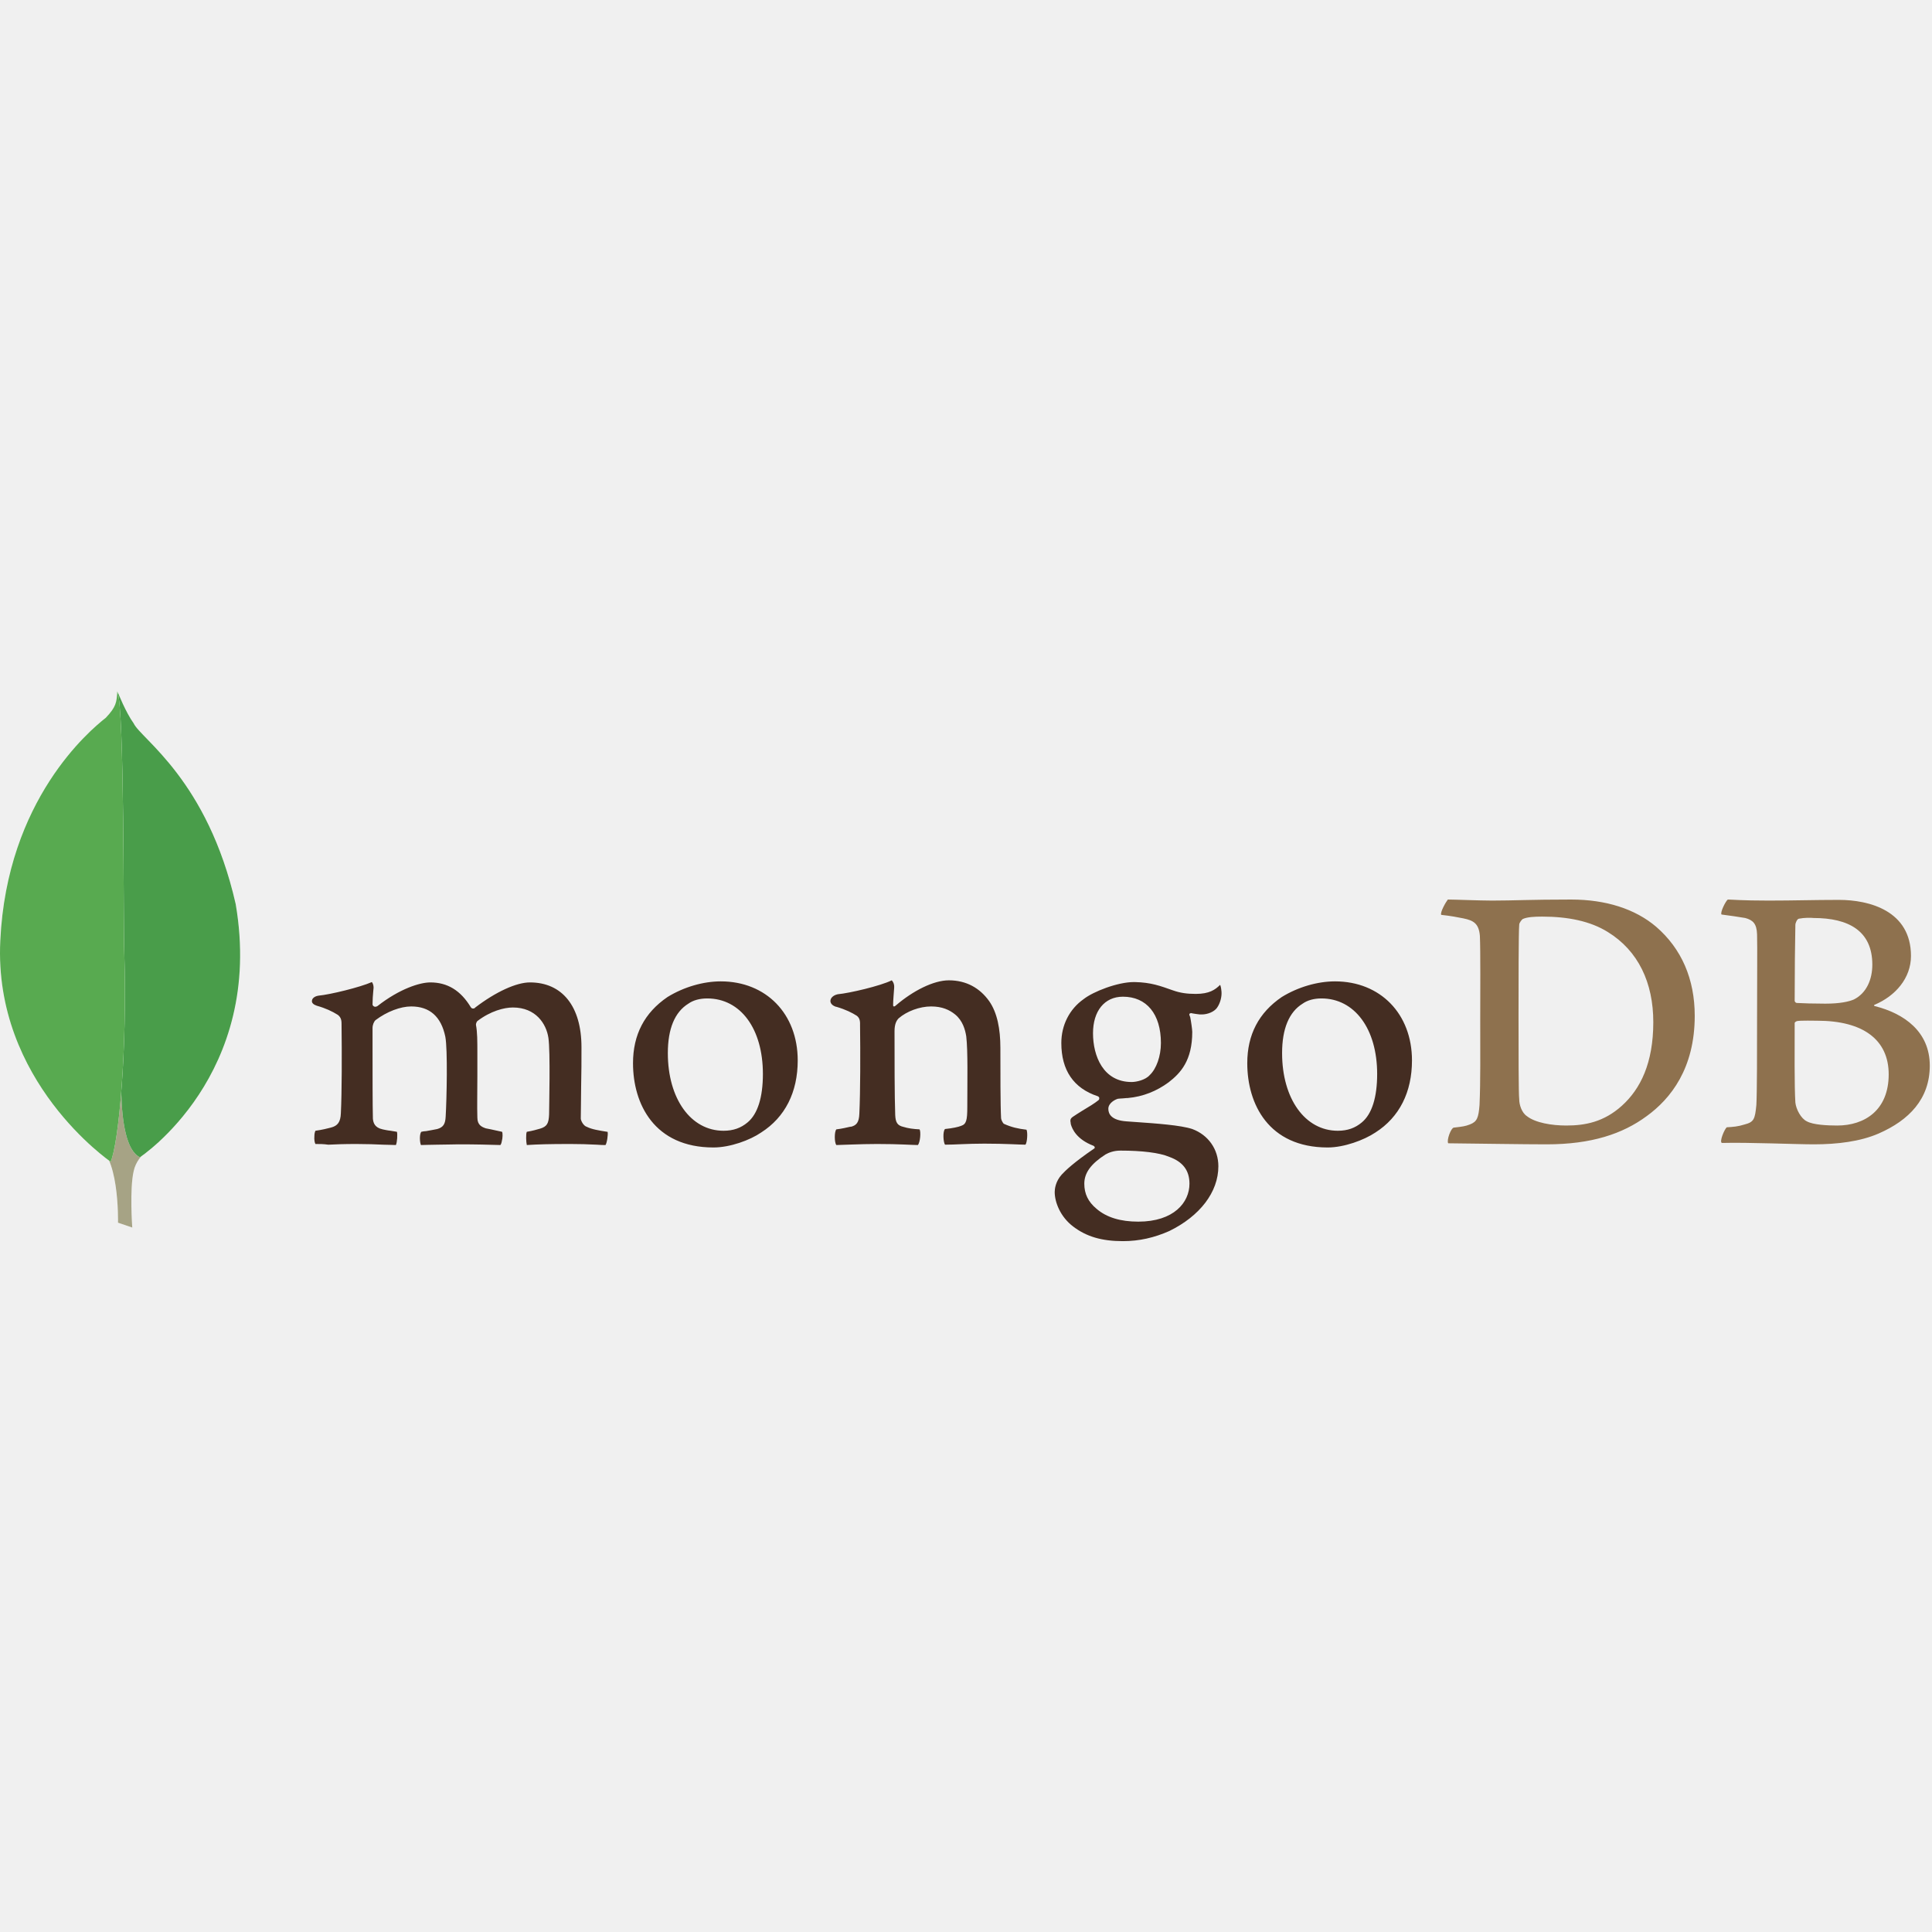
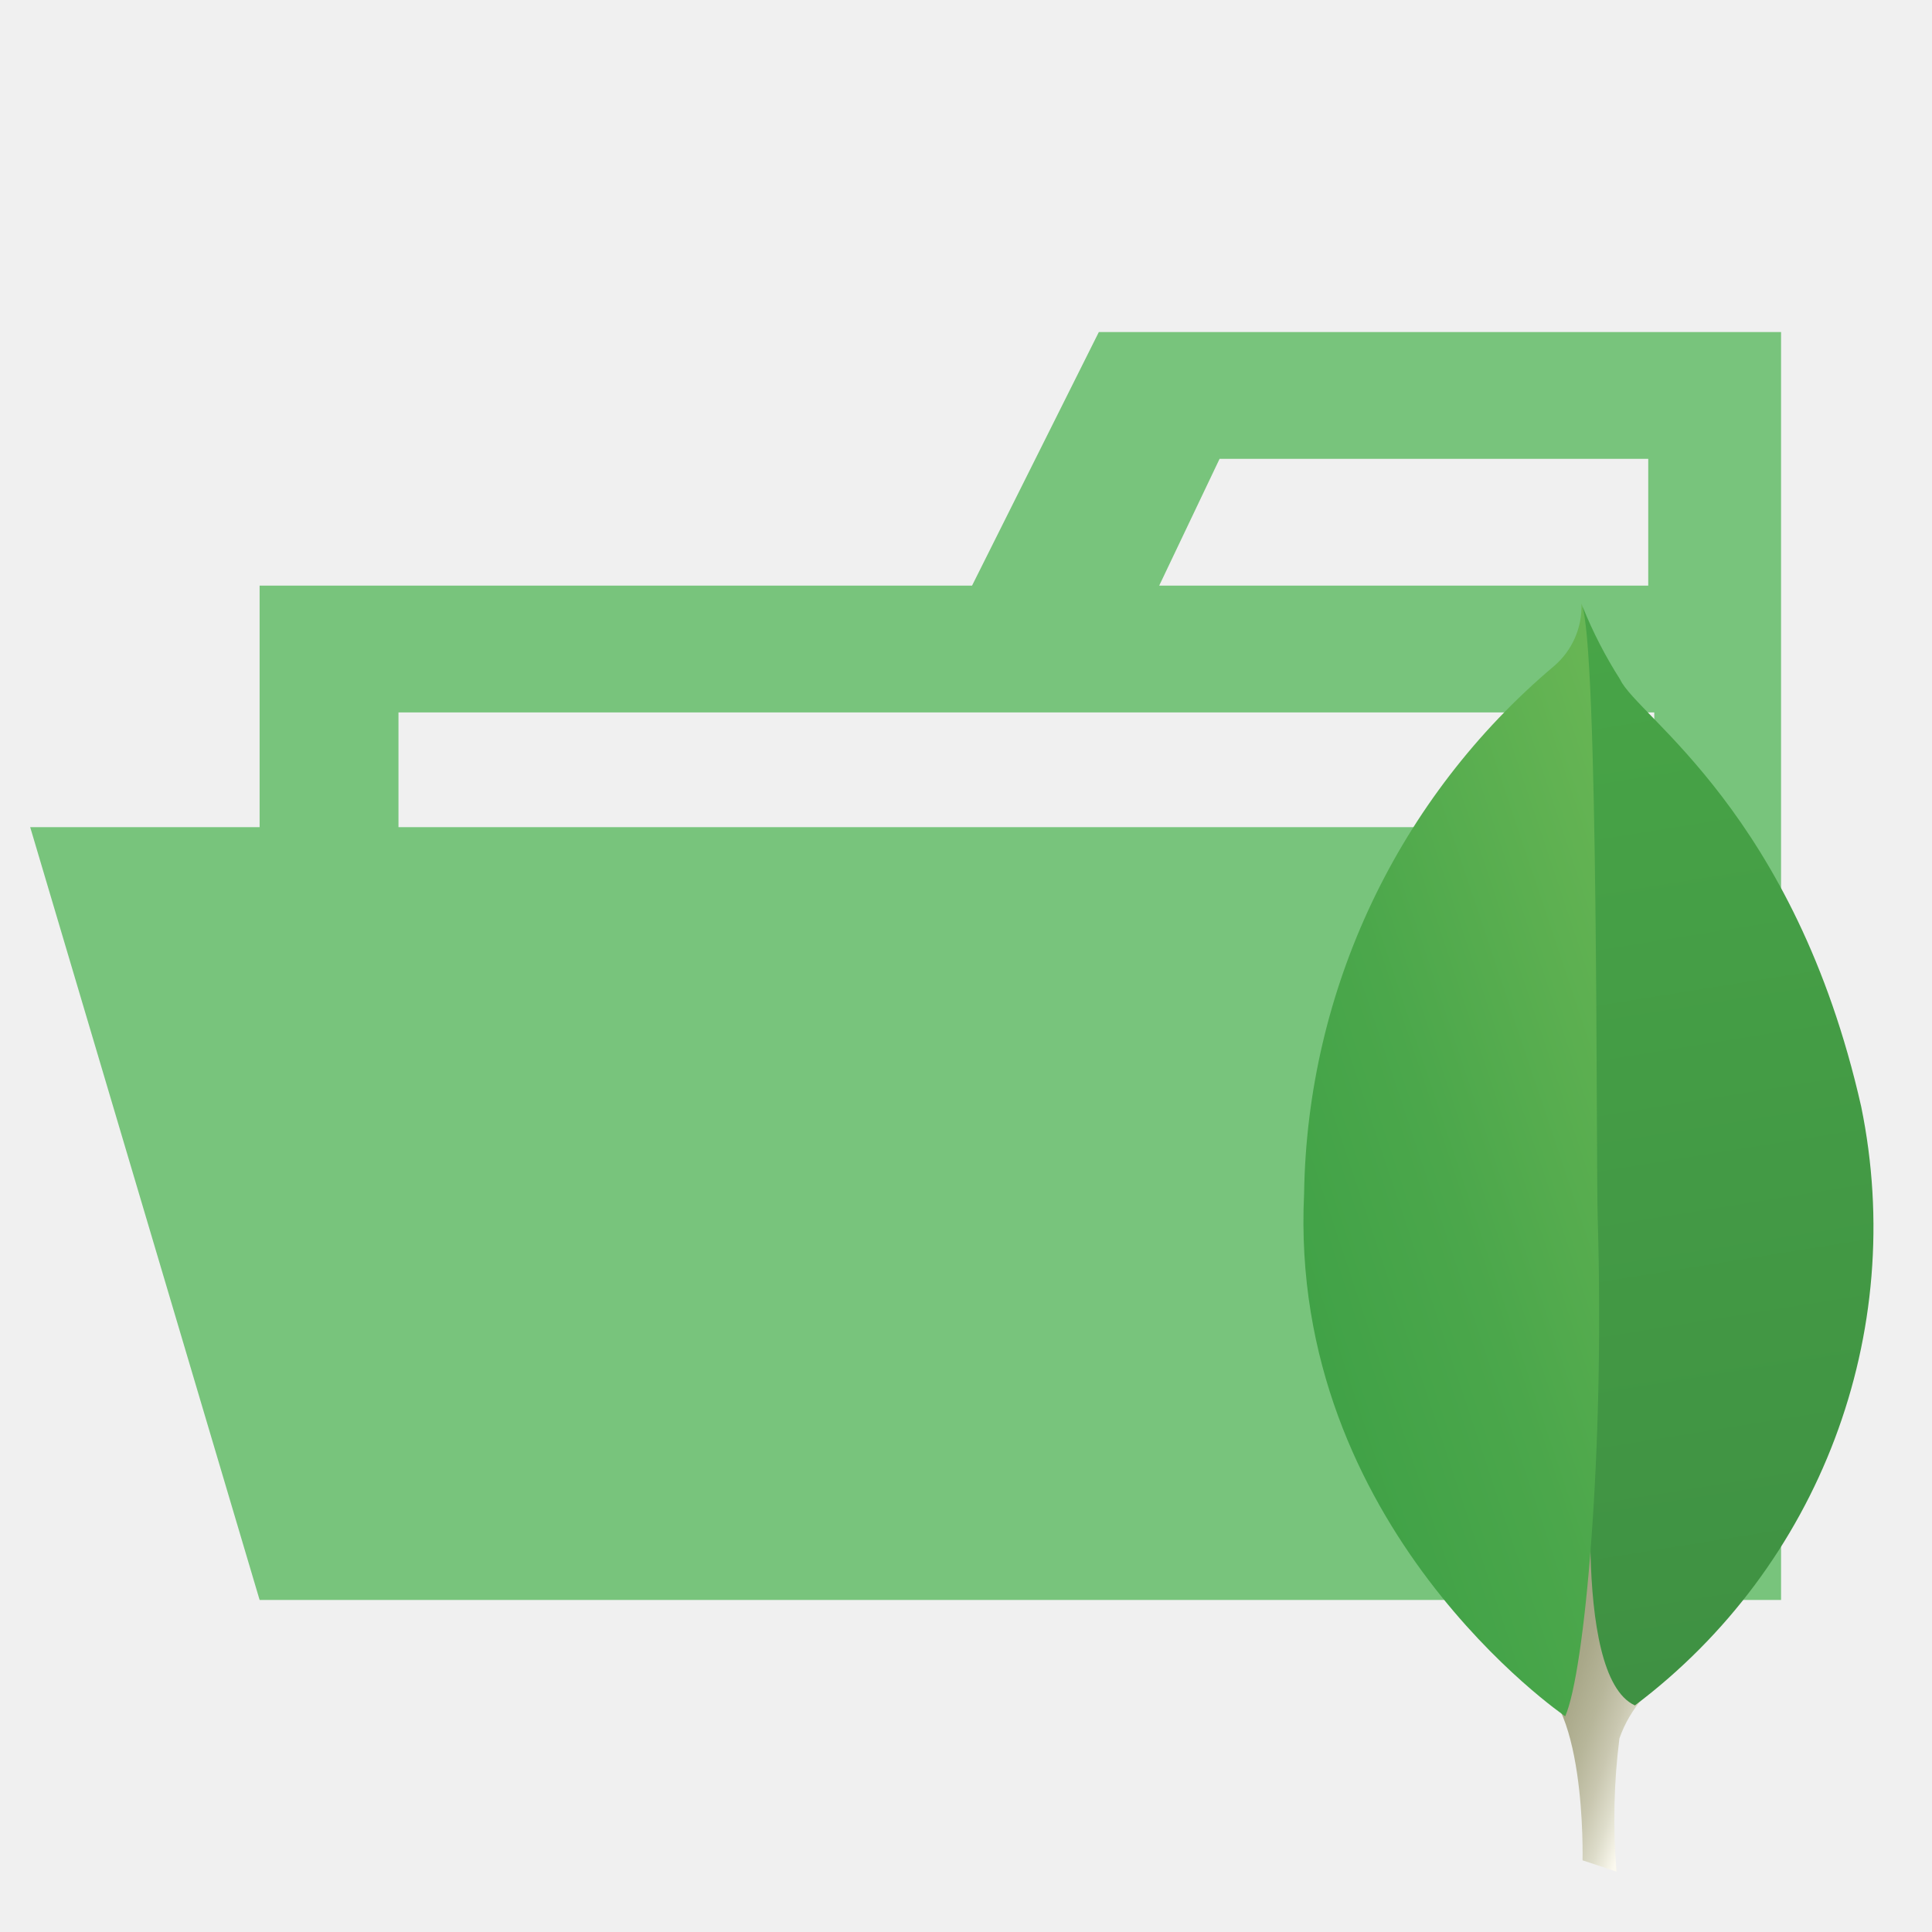
- <svg xmlns="http://www.w3.org/2000/svg" width="800px" height="800px" viewBox="0 -183 512 512">
-   <g fill="none" fill-rule="evenodd">
-     <path d="M476.713 60.463c-.46.092-.922 1.107-.922 1.66-.092 3.692-.184 13.474-.184 20.118 0 .185.276.554.553.554 1.384.092 4.706.184 7.567.184 3.968 0 6.275-.553 7.568-1.106 3.321-1.662 4.89-5.261 4.89-9.23 0-8.95-6.275-12.365-15.596-12.365-.646-.092-2.49-.092-3.876.185zm23.81 41.25c0-9.136-6.737-14.212-18.918-14.212-.554 0-4.43-.092-5.353.092-.277.093-.645.278-.645.555 0 6.551-.093 16.98.184 21.04.184 1.753 1.477 4.245 3.046 4.983 1.66.923 5.444 1.107 8.028 1.107 7.29 0 13.658-4.06 13.658-13.565zm-42.634-46.325c.922 0 3.69.276 10.796.276 6.737 0 12.089-.184 18.641-.184 8.028 0 19.102 2.86 19.102 14.857 0 5.906-4.153 10.613-9.597 12.92-.276.092-.276.276 0 .368 7.751 1.939 14.581 6.737 14.581 15.78 0 8.86-5.537 14.489-13.566 17.996-4.891 2.122-10.981 2.86-17.164 2.86-4.707 0-17.349-.553-24.362-.368-.738-.278.646-3.6 1.291-4.153 1.662-.093 2.953-.185 4.707-.739 2.492-.645 2.768-1.384 3.137-5.167.185-3.23.185-14.674.185-22.794 0-11.166.093-18.733 0-22.424-.092-2.86-1.107-3.784-3.137-4.338-1.57-.276-4.153-.646-6.276-.922-.462-.462 1.107-3.6 1.662-3.968zm-53.248 57.399c2.216 1.752 6.553 2.49 10.429 2.49 4.983 0 9.966-.921 14.765-5.26 4.891-4.428 8.305-11.257 8.305-22.146 0-10.429-3.968-18.919-12.089-23.901-4.614-2.862-10.52-4.06-17.349-4.06-2.03 0-3.968.092-5.167.645-.278.185-.923 1.015-.923 1.476-.185 1.846-.185 16.057-.185 24.363 0 8.582 0 20.579.185 21.963 0 1.385.645 3.507 2.03 4.43zm-20.948-57.4c1.754 0 8.49.277 11.72.277 5.815 0 9.967-.276 20.948-.276 9.228 0 16.98 2.491 22.517 7.197 6.736 5.814 10.244 13.843 10.244 23.624 0 13.935-6.368 21.964-12.736 26.578-6.366 4.706-14.672 7.474-26.484 7.474-6.275 0-17.072-.184-26.024-.277h-.092c-.461-.83.738-4.06 1.476-4.152 2.4-.277 3.046-.37 4.246-.83 1.937-.739 2.307-1.754 2.584-5.168.276-6.368.184-14.027.184-22.702 0-6.182.092-18.272-.093-22.148-.276-3.229-1.66-4.06-4.429-4.614-1.384-.276-3.23-.646-5.813-.922-.37-.647 1.291-3.507 1.752-4.06z" fill="#8E714E" />
-     <path d="M272.033 116.385c-2.307-.277-3.968-.645-5.998-1.568-.277-.185-.739-1.107-.739-1.477-.184-3.23-.184-12.458-.184-18.64 0-4.984-.83-9.321-2.953-12.366-2.492-3.508-6.09-5.537-10.705-5.537-4.06 0-9.505 2.768-14.027 6.644-.092.092-.83.739-.738-.277 0-1.015.185-3.045.277-4.43.093-1.292-.646-1.937-.646-1.937-2.953 1.476-11.258 3.414-14.304 3.69-2.214.463-2.768 2.585-.46 3.323h.092c2.49.738 4.152 1.569 5.443 2.4.923.738.831 1.753.831 2.584.092 6.92.092 17.533-.184 23.347-.092 2.307-.738 3.137-2.4 3.506l.185-.092c-1.292.277-2.307.553-3.876.738-.554.554-.554 3.507 0 4.153 1.015 0 6.367-.277 10.798-.277 6.09 0 9.228.277 10.796.277.646-.738.831-3.507.462-4.153-1.754-.092-3.046-.276-4.245-.646-1.661-.37-2.123-1.199-2.216-3.137-.183-4.892-.183-15.227-.183-22.24 0-1.938.553-2.861 1.106-3.415 2.123-1.845 5.538-3.137 8.583-3.137 2.953 0 4.89.923 6.367 2.123 2.03 1.66 2.676 4.06 2.953 5.813.461 3.968.277 11.812.277 18.641 0 3.691-.277 4.614-1.66 5.075-.647.277-2.308.647-4.246.83-.646.647-.461 3.508 0 4.154 2.676 0 5.814-.277 10.428-.277 5.721 0 9.413.277 10.89.277.46-.554.645-3.23.276-3.969zm25.562-35.25c-4.89 0-7.936 3.783-7.936 9.688 0 5.999 2.676 12.92 10.243 12.92 1.292 0 3.692-.554 4.798-1.846 1.754-1.66 2.954-4.983 2.954-8.49 0-7.659-3.784-12.273-10.059-12.273zm-.646 40.787c-1.845 0-3.138.554-3.968 1.016-3.876 2.49-5.629 4.89-5.629 7.752 0 2.675 1.015 4.797 3.23 6.643 2.676 2.307 6.367 3.415 11.073 3.415 9.413 0 13.566-5.076 13.566-10.058 0-3.508-1.754-5.815-5.352-7.106-2.584-1.108-7.29-1.662-12.92-1.662zm.646 23.994c-5.629 0-9.69-1.2-13.196-3.876-3.415-2.584-4.891-6.46-4.891-9.136 0-.738.185-2.769 1.846-4.614 1.014-1.108 3.23-3.23 8.49-6.829.184-.092.276-.184.276-.37 0-.184-.185-.369-.369-.46-4.337-1.661-5.629-4.338-5.999-5.814v-.185c-.091-.554-.276-1.107.555-1.661.646-.461 1.569-1.015 2.583-1.66 1.569-.924 3.23-1.939 4.245-2.77.185-.184.185-.368.185-.553 0-.185-.185-.37-.37-.461-6.458-2.123-9.688-6.922-9.688-14.12 0-4.706 2.122-8.951 5.905-11.627 2.584-2.03 9.044-4.522 13.289-4.522h.277c4.337.092 6.736 1.015 10.15 2.215 1.846.646 3.6.922 6 .922 3.598 0 5.167-1.107 6.458-2.398.093.184.278.646.37 1.845.092 1.2-.277 2.953-1.2 4.245-.738 1.015-2.399 1.754-4.06 1.754h-.462c-1.661-.185-2.4-.37-2.4-.37l-.368.185c-.092.185 0 .369.092.646l.093.185c.184.83.553 3.321.553 3.968 0 7.567-3.045 10.888-6.275 13.38-3.138 2.307-6.736 3.783-10.797 4.153-.092 0-.46 0-1.292.092-.461 0-1.107.093-1.2.093h-.092c-.738.184-2.583 1.107-2.583 2.675 0 1.384.83 3.046 4.798 3.323.83.092 1.66.092 2.584.185 5.26.368 11.812.83 14.857 1.845 4.245 1.568 6.921 5.352 6.921 9.874 0 6.83-4.89 13.197-13.011 17.164-3.968 1.754-7.937 2.677-12.274 2.677zm52.6-64.32c-1.937 0-3.691.46-4.983 1.383-3.598 2.215-5.444 6.645-5.444 13.104 0 12.09 6.09 20.58 14.765 20.58 2.584 0 4.614-.739 6.367-2.215 2.676-2.216 4.061-6.645 4.061-12.828 0-11.996-5.999-20.025-14.765-20.025zm1.662 39.496c-15.688 0-21.317-11.535-21.317-22.332 0-7.567 3.045-13.381 9.135-17.534 4.338-2.676 9.506-4.152 14.12-4.152 11.996 0 20.394 8.582 20.394 20.948 0 8.397-3.322 15.041-9.69 19.102-3.045 2.03-8.305 3.968-12.643 3.968h.001zM187.411 81.595c-1.938 0-3.691.461-4.984 1.384-3.598 2.215-5.444 6.645-5.444 13.104 0 12.09 6.09 20.58 14.765 20.58 2.584 0 4.614-.739 6.368-2.215 2.675-2.216 4.06-6.645 4.06-12.828 0-11.996-5.906-20.025-14.765-20.025zm1.661 39.497c-15.688 0-21.317-11.535-21.317-22.332 0-7.567 3.045-13.381 9.135-17.534 4.338-2.676 9.506-4.152 14.12-4.152 11.997 0 20.394 8.582 20.394 20.948 0 8.397-3.322 15.041-9.69 19.102-2.953 2.03-8.213 3.968-12.642 3.968zm-105.478-.923c-.185-.276-.37-1.107-.277-2.122 0-.739.185-1.2.277-1.384 1.938-.278 2.953-.555 4.06-.831 1.846-.462 2.584-1.476 2.676-3.783.278-5.537.278-16.058.185-23.348v-.185c0-.83 0-1.846-1.015-2.584-1.477-.922-3.23-1.752-5.537-2.4-.83-.275-1.384-.737-1.292-1.29 0-.554.554-1.2 1.754-1.385 3.045-.277 10.98-2.214 14.118-3.599.185.184.462.739.462 1.477l-.092 1.014c-.093 1.016-.185 2.216-.185 3.415 0 .369.37.646.738.646.185 0 .37-.092.554-.185 5.906-4.614 11.258-6.275 14.026-6.275 4.523 0 8.03 2.123 10.706 6.552.184.278.369.37.646.37.184 0 .46-.092.553-.277 5.445-4.153 10.89-6.645 14.488-6.645 8.582 0 13.658 6.368 13.658 17.165 0 3.045 0 7.013-.092 10.613 0 3.229-.092 6.182-.092 8.305 0 .46.645 1.937 1.66 2.214 1.292.646 3.046.923 5.353 1.292h.092c.185.646-.184 3.045-.553 3.507-.554 0-1.385 0-2.307-.092a136.208 136.208 0 0 0-7.014-.185c-5.721 0-8.674.092-11.536.277-.183-.738-.276-2.953 0-3.507 1.662-.276 2.492-.554 3.508-.83 1.846-.554 2.307-1.385 2.4-3.784 0-1.753.368-16.703-.186-20.302-.553-3.691-3.322-8.028-9.413-8.028-2.307 0-5.905.923-9.412 3.598-.184.185-.37.646-.37.923v.093c.37 1.937.37 4.153.37 7.567v5.998c0 4.153-.093 8.029 0 10.981 0 2.031 1.2 2.492 2.215 2.862.554.091.922.184 1.384.276.83.185 1.661.37 2.953.646.185.37.185 1.569-.092 2.584-.093.554-.278.83-.37.923-3.137-.092-6.367-.185-11.073-.185-1.384 0-3.784.093-5.814.093-1.662 0-3.23.092-4.152.092-.093-.185-.278-.83-.278-1.846 0-.83.185-1.476.37-1.661.461-.092.83-.184 1.292-.184 1.106-.185 2.03-.37 2.952-.554 1.57-.461 2.123-1.292 2.215-3.322.277-4.614.554-17.81-.092-21.133-1.107-5.352-4.152-8.028-9.044-8.028-2.86 0-6.46 1.384-9.412 3.6-.462.368-.831 1.29-.831 2.121v5.445c0 6.644 0 14.95.092 18.549.093 1.106.461 2.399 2.584 2.86.462.092 1.2.277 2.123.37l1.66.276c.186.554.093 2.769-.276 3.507-.923 0-2.03-.092-3.323-.092-1.937-.093-4.429-.185-7.197-.185-3.23 0-5.537.092-7.383.185-1.292-.185-2.307-.185-3.414-.185z" fill="#442D22" />
-     <path d="M35.053 142.317l-3.783-1.293s.462-19.286-6.46-20.67c-4.613-5.353.74-227.013 17.35-.739 0 0-5.722 2.86-6.737 7.752-1.108 4.799-.37 14.95-.37 14.95z" fill="#FFF" />
-     <path d="M35.053 142.317l-3.783-1.293s.462-19.286-6.46-20.67c-4.613-5.353.74-227.013 17.35-.739 0 0-5.722 2.86-6.737 7.752-1.108 4.799-.37 14.95-.37 14.95z" fill="#A6A385" />
-     <path d="M37.084 123.676s33.13-21.779 25.377-67.09c-7.474-32.943-25.1-43.74-27.038-47.893C33.301 5.74 31.27.573 31.27.573l1.385 91.634c0 .093-2.861 28.054 4.43 31.47" fill="#FFF" />
-     <path d="M37.084 123.676s33.13-21.779 25.377-67.09c-7.474-32.943-25.1-43.74-27.038-47.893C33.301 5.74 31.27.573 31.27.573l1.385 91.634c0 .093-2.861 28.054 4.43 31.47" fill="#499D4A" />
-     <path d="M29.333 124.875S-1.767 103.65.079 66.277C1.832 28.903 23.795 10.539 28.04 7.217c2.769-2.953 2.861-4.061 3.046-7.014 1.938 4.153 1.569 62.106 1.845 68.934.83 26.3-1.476 50.756-3.598 55.738z" fill="#FFF" />
-     <path d="M29.333 124.875S-1.767 103.65.079 66.277C1.832 28.903 23.795 10.539 28.04 7.217c2.769-2.953 2.861-4.061 3.046-7.014 1.938 4.153 1.569 62.106 1.845 68.934.83 26.3-1.476 50.756-3.598 55.738z" fill="#58AA50" />
-   </g>
+ <svg xmlns="http://www.w3.org/2000/svg" width="800px" height="800px" viewBox="0 0 32 32">
+   <defs>
+     <linearGradient id="a" x1="-659.847" y1="839.557" x2="-666.491" y2="839.603" gradientTransform="matrix(-0.977, -0.323, -0.29, 0.877, -378.211, -928.733)" gradientUnits="userSpaceOnUse">
+       <stop offset="0.231" stop-color="#999875" />
+       <stop offset="0.563" stop-color="#9b9977" />
+       <stop offset="0.683" stop-color="#a09f7e" />
+       <stop offset="0.768" stop-color="#a9a889" />
+       <stop offset="0.837" stop-color="#b7b69a" />
+       <stop offset="0.896" stop-color="#c9c7b0" />
+       <stop offset="0.948" stop-color="#deddcb" />
+       <stop offset="0.994" stop-color="#f8f6eb" />
+       <stop offset="1" stop-color="#fbf9ef" />
+     </linearGradient>
+     <linearGradient id="b" x1="-658.764" y1="827.72" x2="-668.32" y2="844.273" gradientTransform="matrix(-0.977, -0.323, -0.29, 0.877, -378.211, -928.733)" gradientUnits="userSpaceOnUse">
+       <stop offset="0" stop-color="#48a547" />
+       <stop offset="1" stop-color="#3f9143" />
+     </linearGradient>
+     <linearGradient id="c" x1="-658.088" y1="839.78" x2="-664.862" y2="835.229" gradientTransform="matrix(-0.977, -0.323, -0.29, 0.877, -378.211, -928.733)" gradientUnits="userSpaceOnUse">
+       <stop offset="0" stop-color="#41a247" />
+       <stop offset="0.352" stop-color="#4ba74b" />
+       <stop offset="0.956" stop-color="#67b554" />
+       <stop offset="1" stop-color="#69b655" />
+     </linearGradient>
+   </defs>
+   <path d="M27.4,5.5H18.2L16.1,9.7H4.3V26.5H29.5V5.5Zm0,18.7H6.6V11.8H27.4Zm0-14.5H19.2l1-2.1h7.1V9.7Zm-1.7,4H.5L4.3,26.5H29.5Z" style="fill:#78c47c" />
+   <path d="M26.775,31l-.563-.187s.072-2.851-.956-3.05c-.678-.786.1-33.556,2.567-.112a2.033,2.033,0,0,0-1,1.142A10.575,10.575,0,0,0,26.775,31Z" style="fill:url(#a)" />
+   <path d="M27.079,28.247a9.917,9.917,0,0,0,3.748-9.919c-1.1-4.864-3.711-6.463-3.992-7.073a7.321,7.321,0,0,1-.619-1.2l.208,13.552S25.993,27.748,27.079,28.247Z" style="fill:url(#b)" />
+   <path d="M25.925,28.427S21.334,25.3,21.6,19.769a11.656,11.656,0,0,1,4.139-8.736A1.3,1.3,0,0,0,26.194,10c.286.615.239,9.182.269,10.184C26.58,24.082,26.247,27.691,25.925,28.427Z" style="fill:url(#c)" />
</svg>
